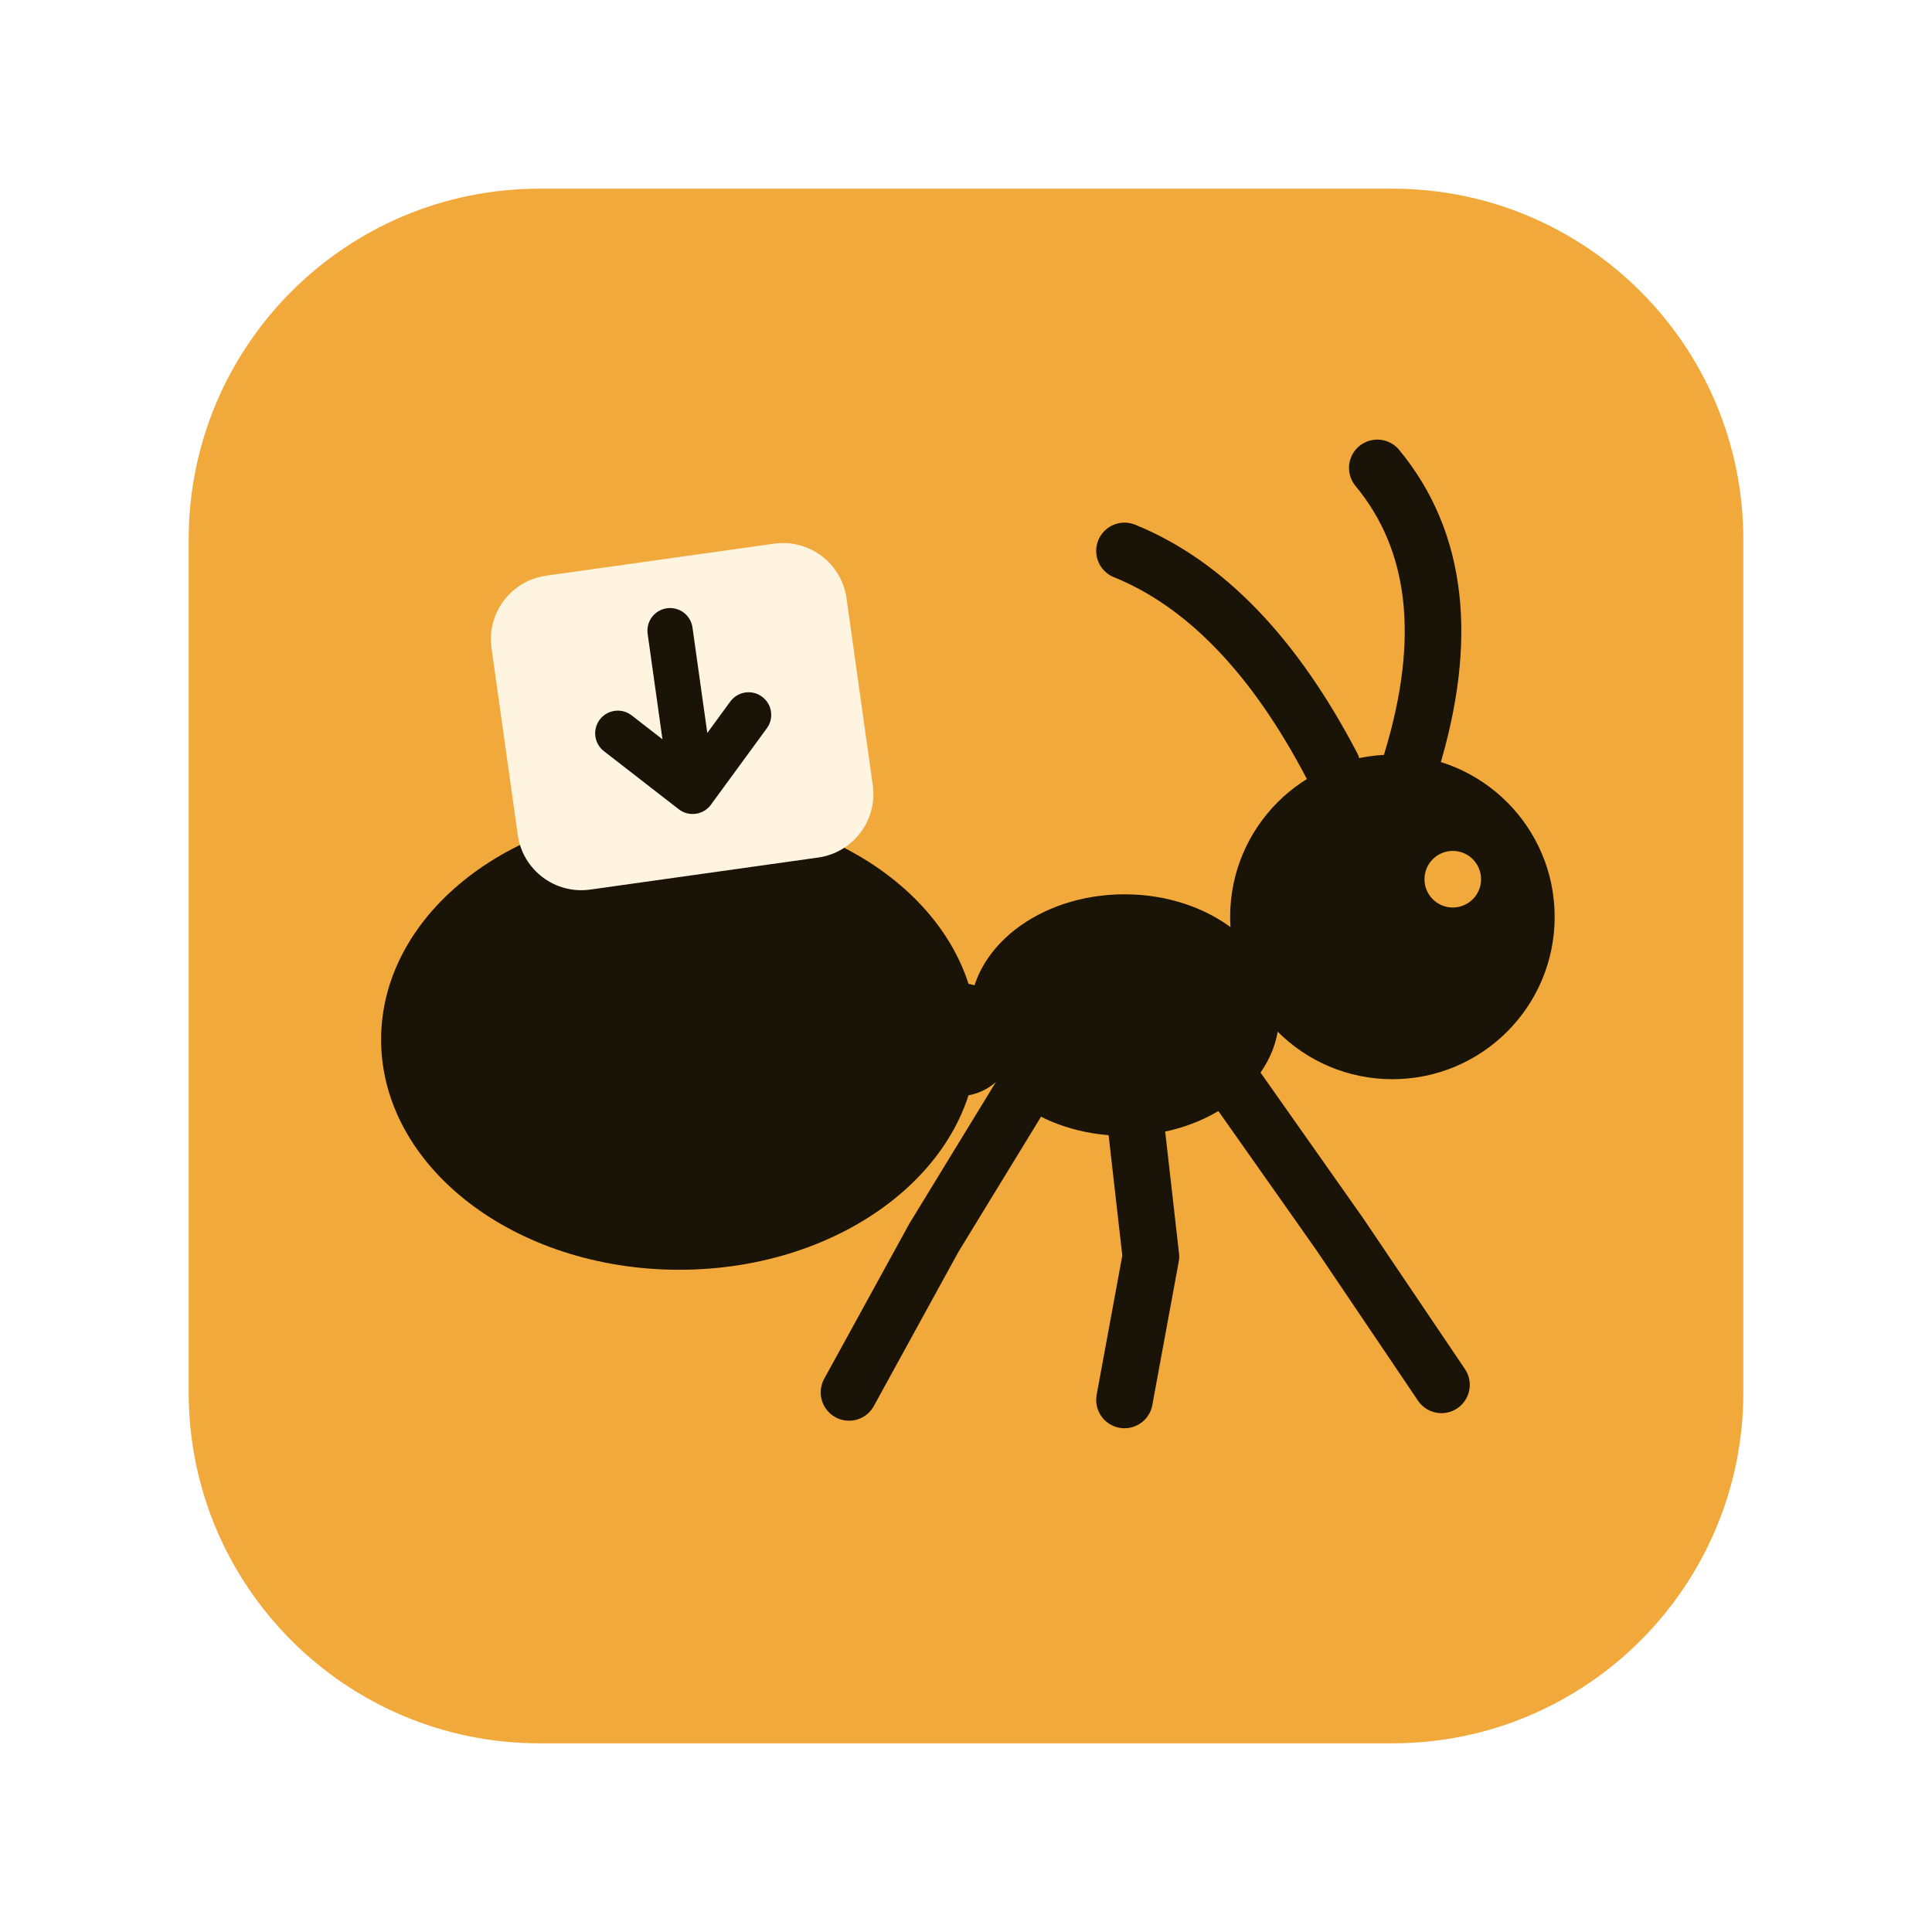
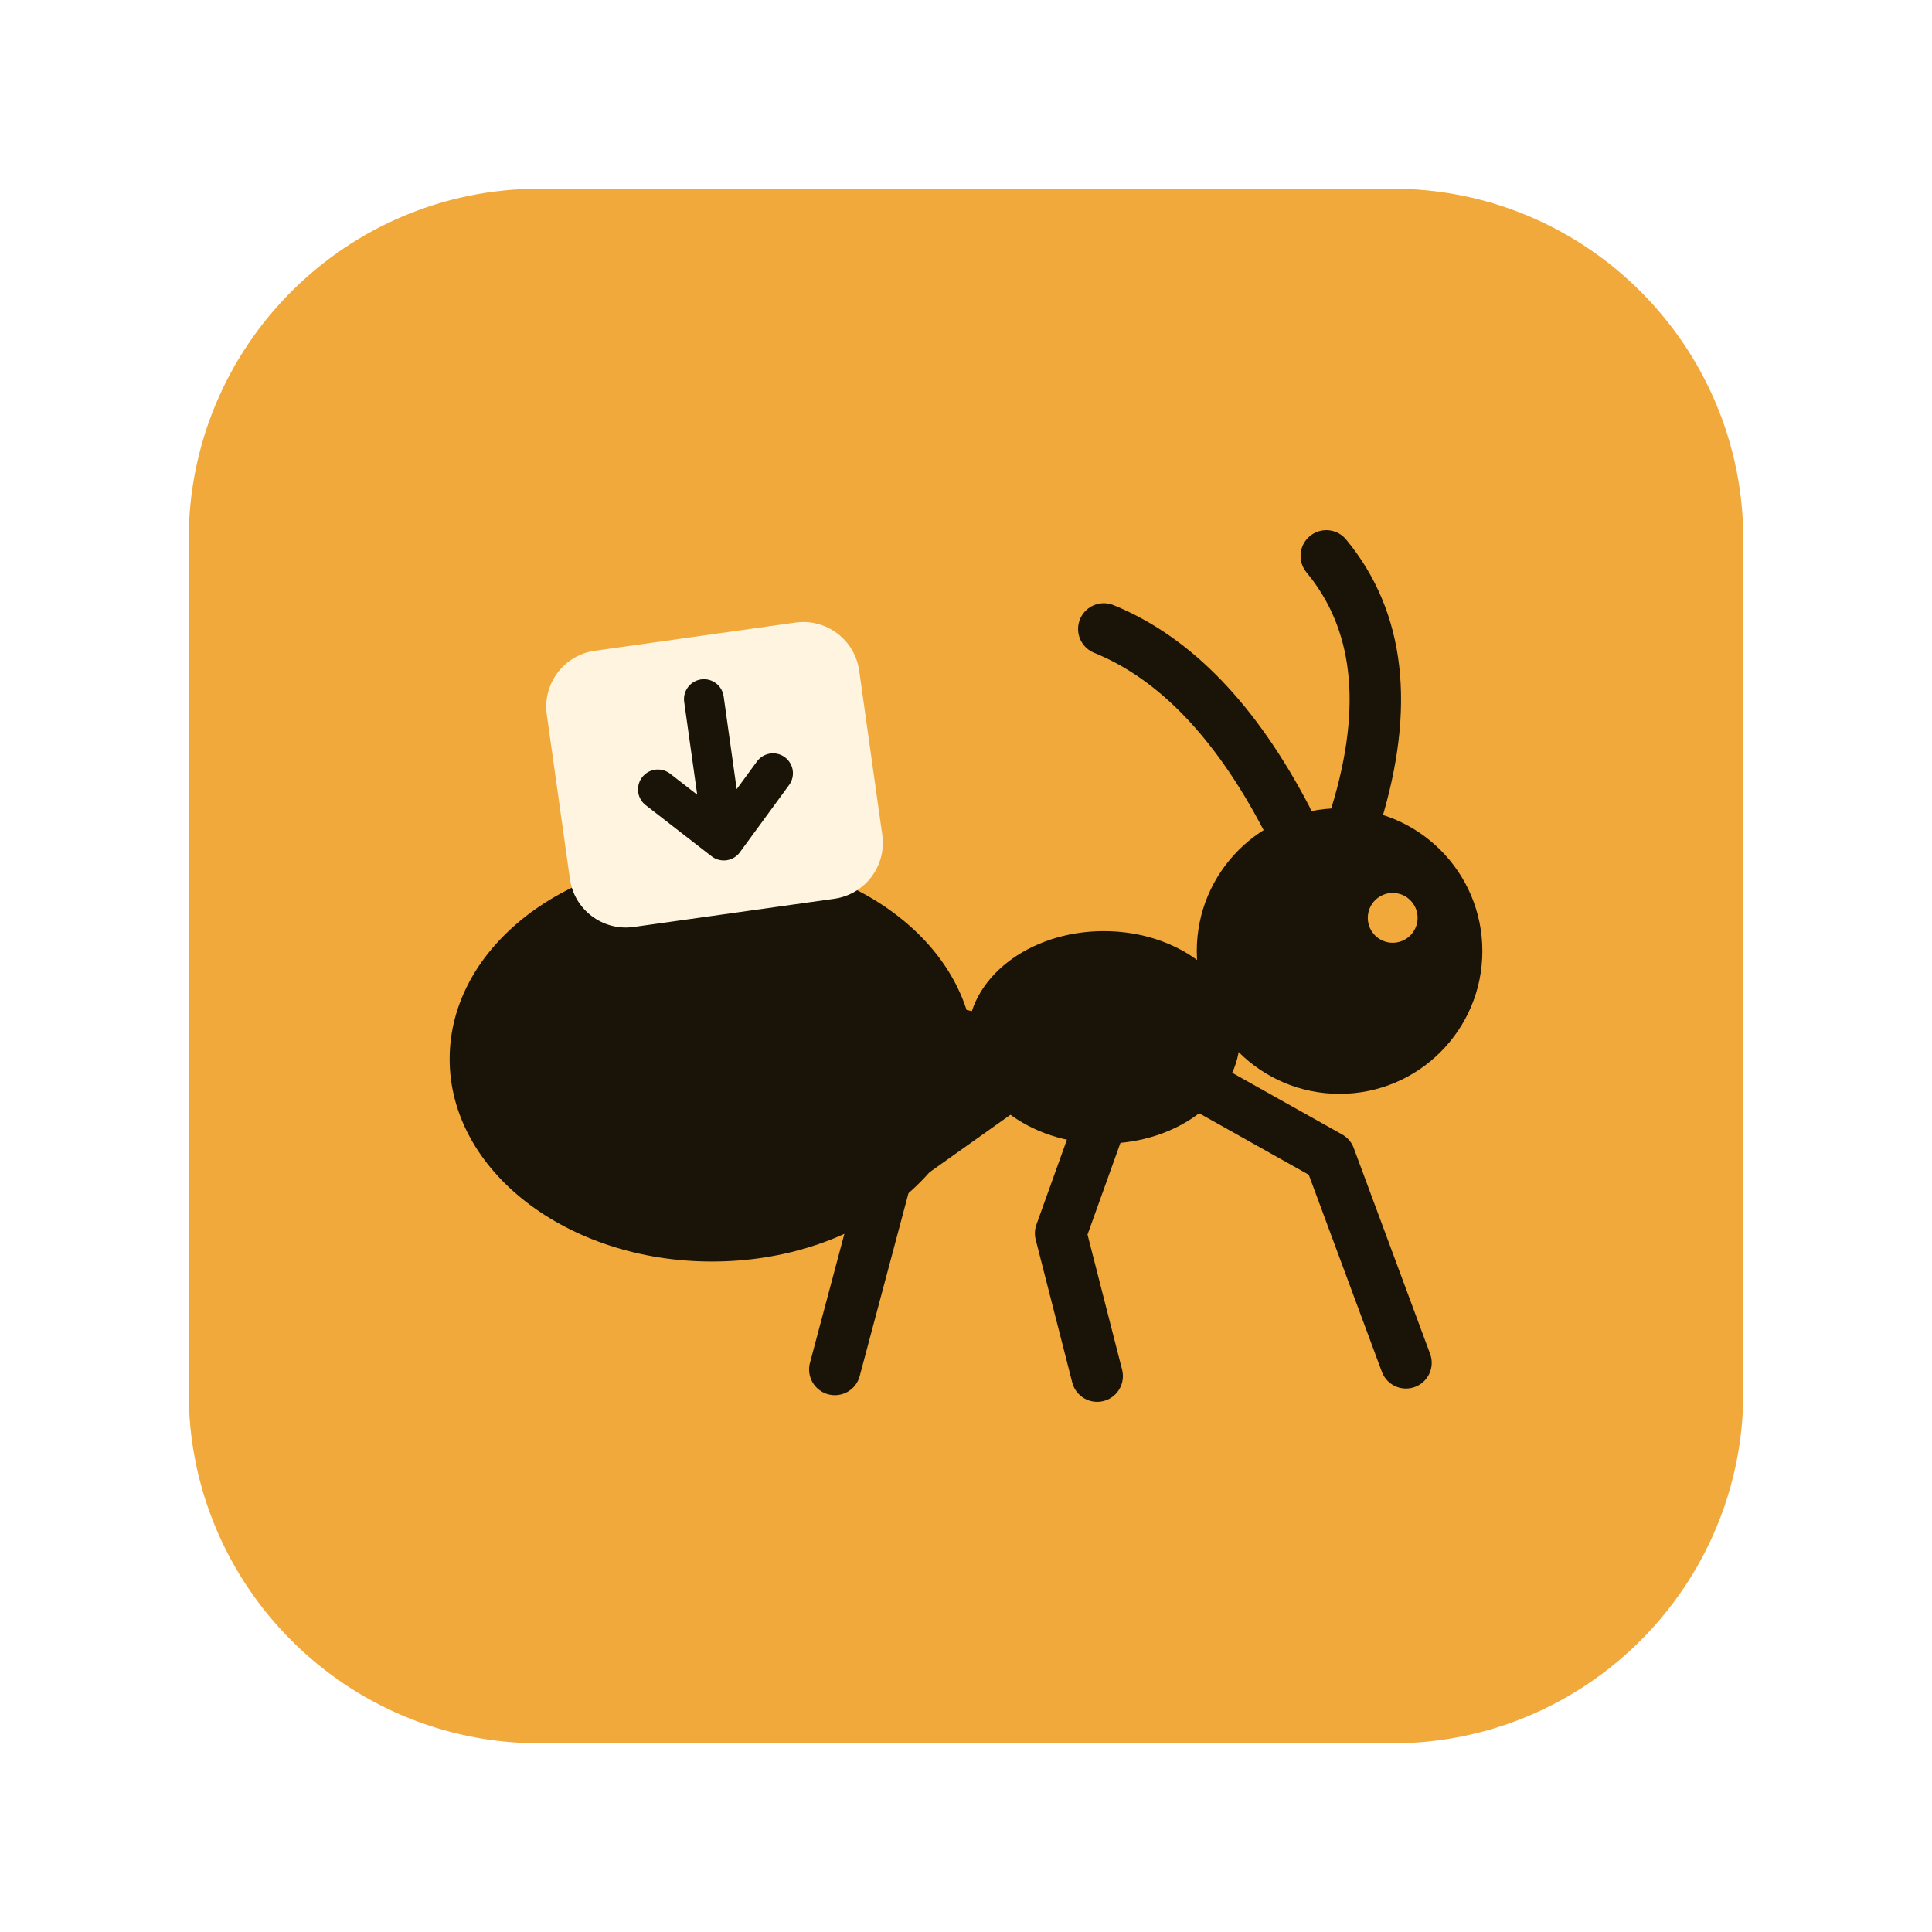
<svg xmlns="http://www.w3.org/2000/svg" viewBox="0 0 1024 1024" width="1024" height="1024">
  <rect x="100" y="100" width="824" height="824" rx="186" fill="#F2A93B" />
-   <g transform="translate(30 -34)">
-     <g stroke="#1A1307" stroke-width="30" stroke-linecap="round" stroke-linejoin="round" fill="none">
-       <path d="M520 600 L465 690 L420 772" />
-       <path d="M570 612 L580 700 L566 776" />
-       <path d="M618 600 L680 688 L734 768" />
+   <g transform="translate(512 512) scale(0.88) translate(-483 -529)">
+     <g stroke="#1A1307" stroke-width="31" stroke-linecap="round" stroke-linejoin="round" fill="none">
+       <path d="M512 598 L436 652 L404 772" />
+       <path d="M568 612 L540 690 L562 776" />
+       <path d="M620 598 L702 644 L748 768" />
      <path d="M718 438 Q748 340 700 282" />
      <path d="M676 440 Q630 352 566 326" />
    </g>
    <ellipse cx="330" cy="585" rx="158" ry="122" fill="#1A1307" />
    <circle cx="478" cy="585" r="30" fill="#1A1307" />
    <ellipse cx="566" cy="572" rx="82" ry="64" fill="#1A1307" />
    <circle cx="708" cy="520" r="86" fill="#1A1307" />
    <circle cx="740" cy="500" r="15" fill="#F2A93B" />
    <g transform="rotate(-8 330 410)">
      <rect x="236" y="330" width="190" height="168" rx="34" fill="#FFF4DF" />
      <path d="M331 368 L331 450 M296 418 L331 454 L366 418" stroke="#1A1307" stroke-width="24" stroke-linecap="round" stroke-linejoin="round" fill="none" />
    </g>
  </g>
</svg>
